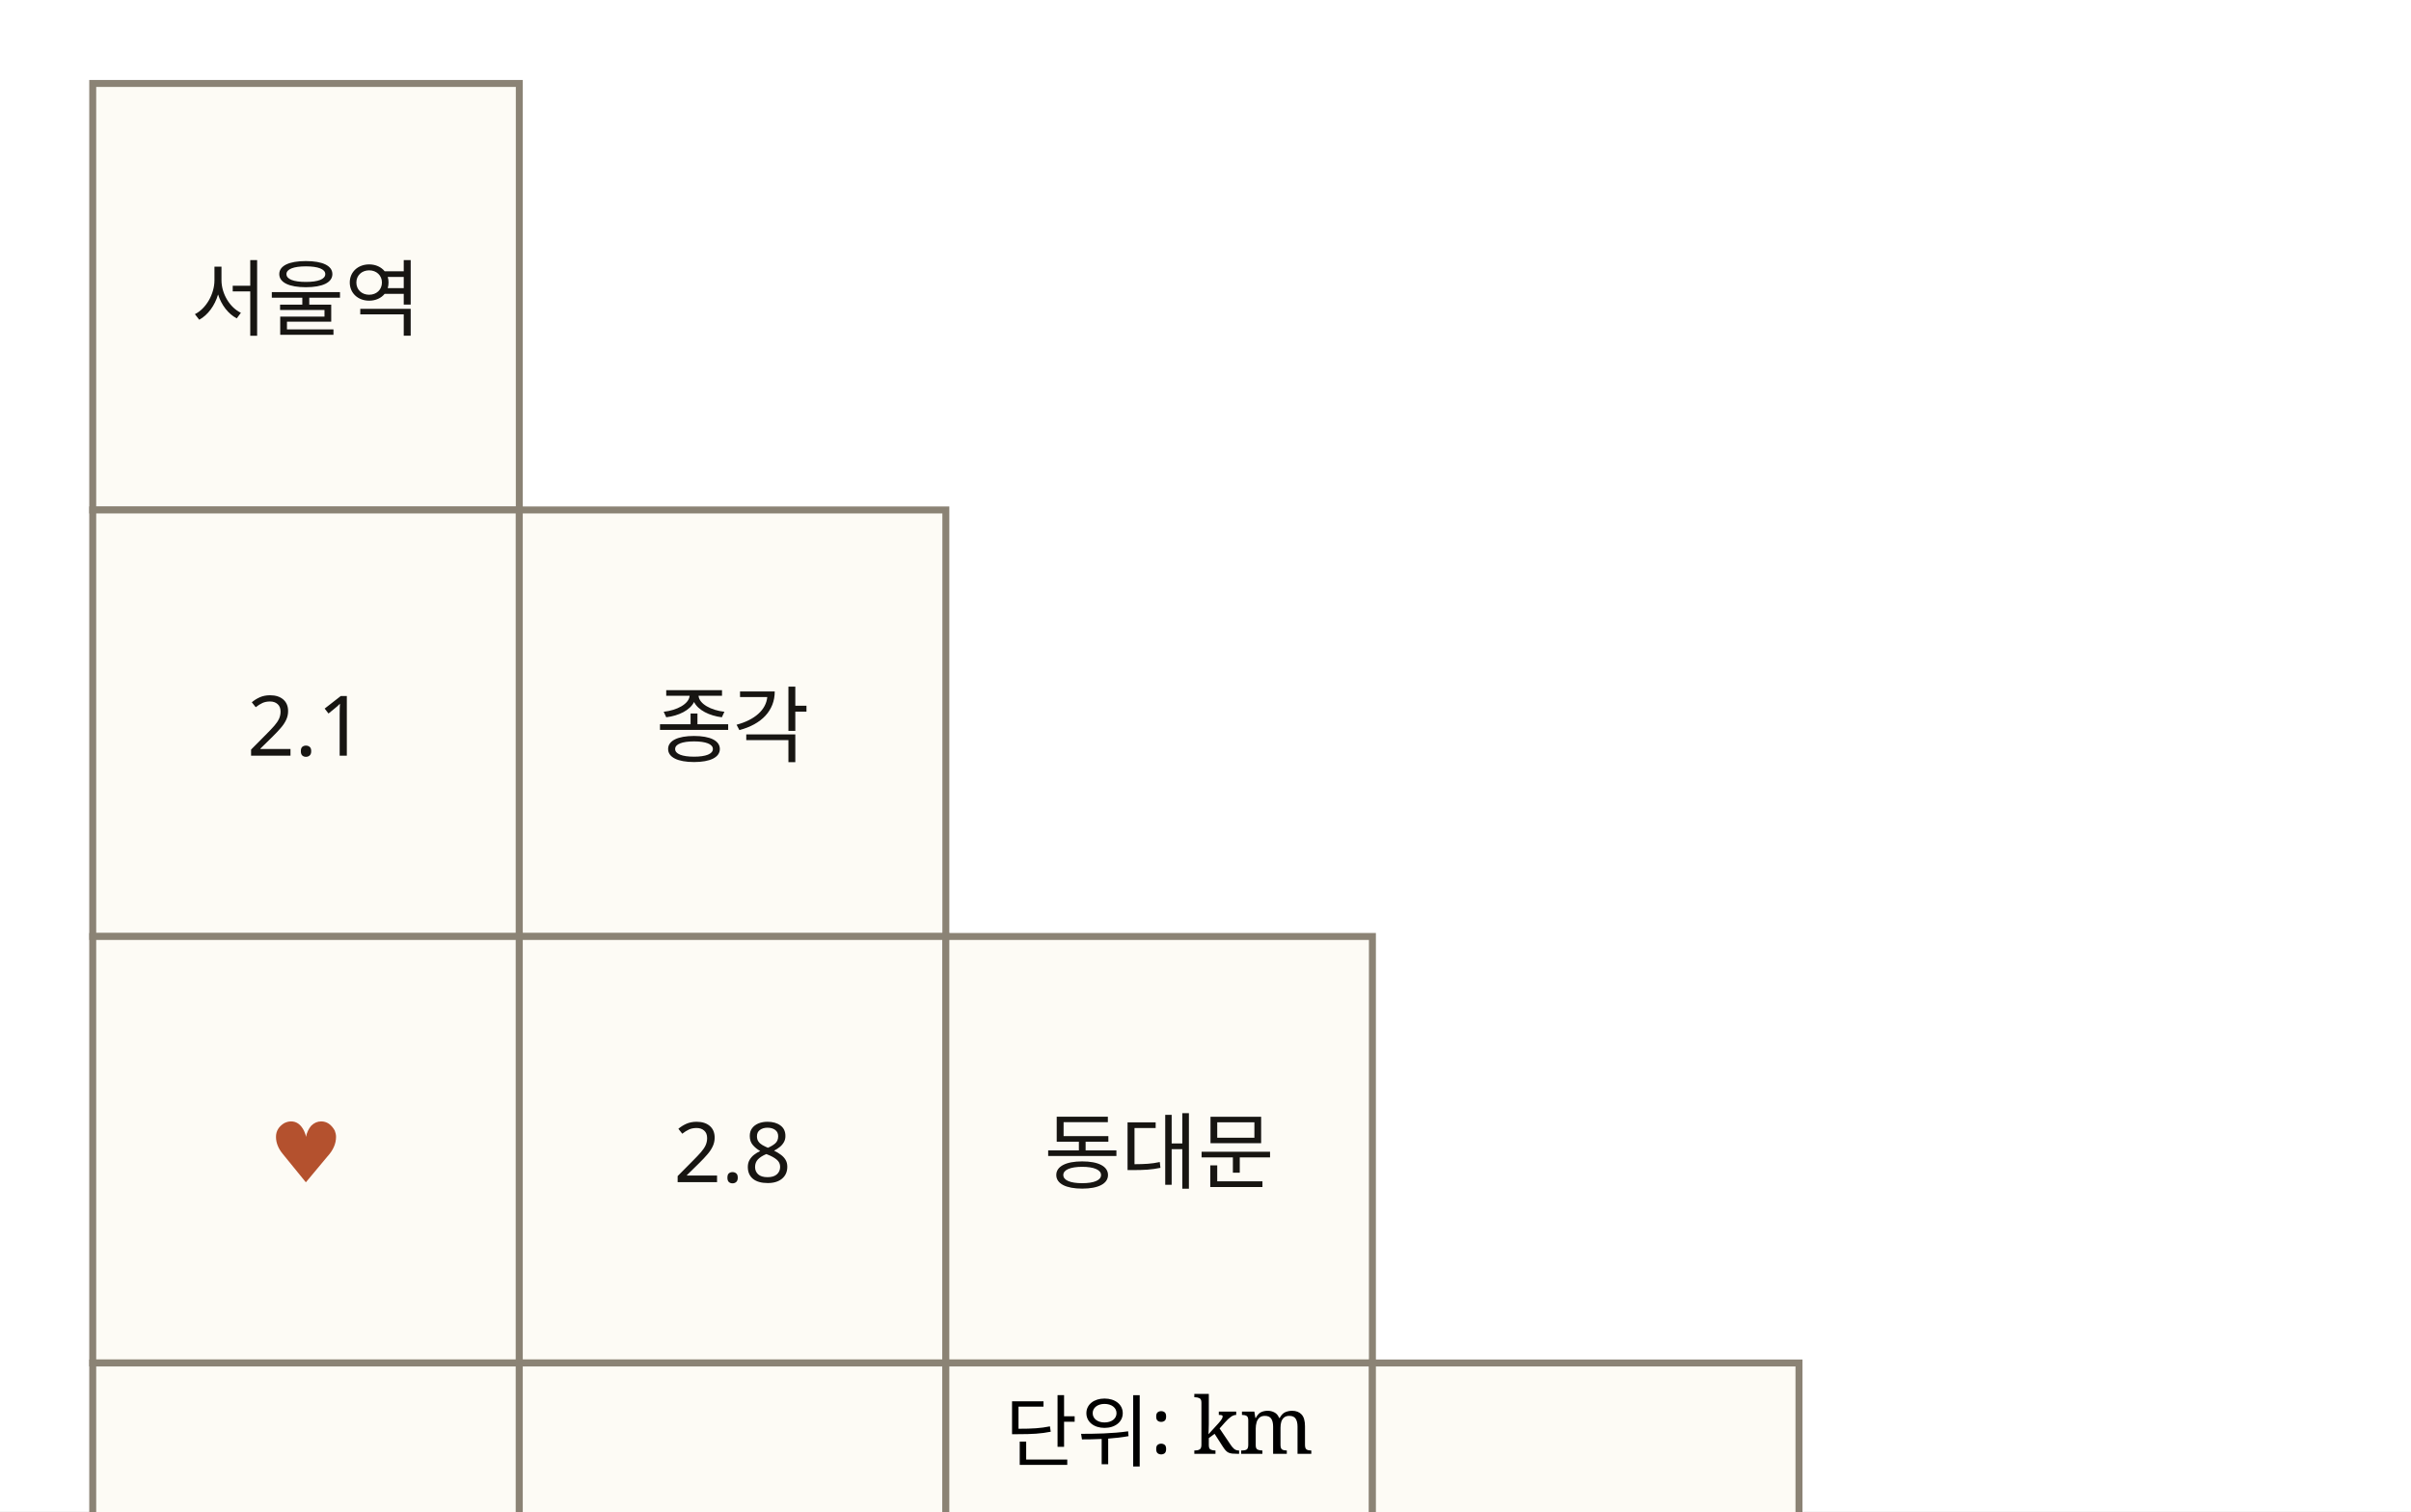
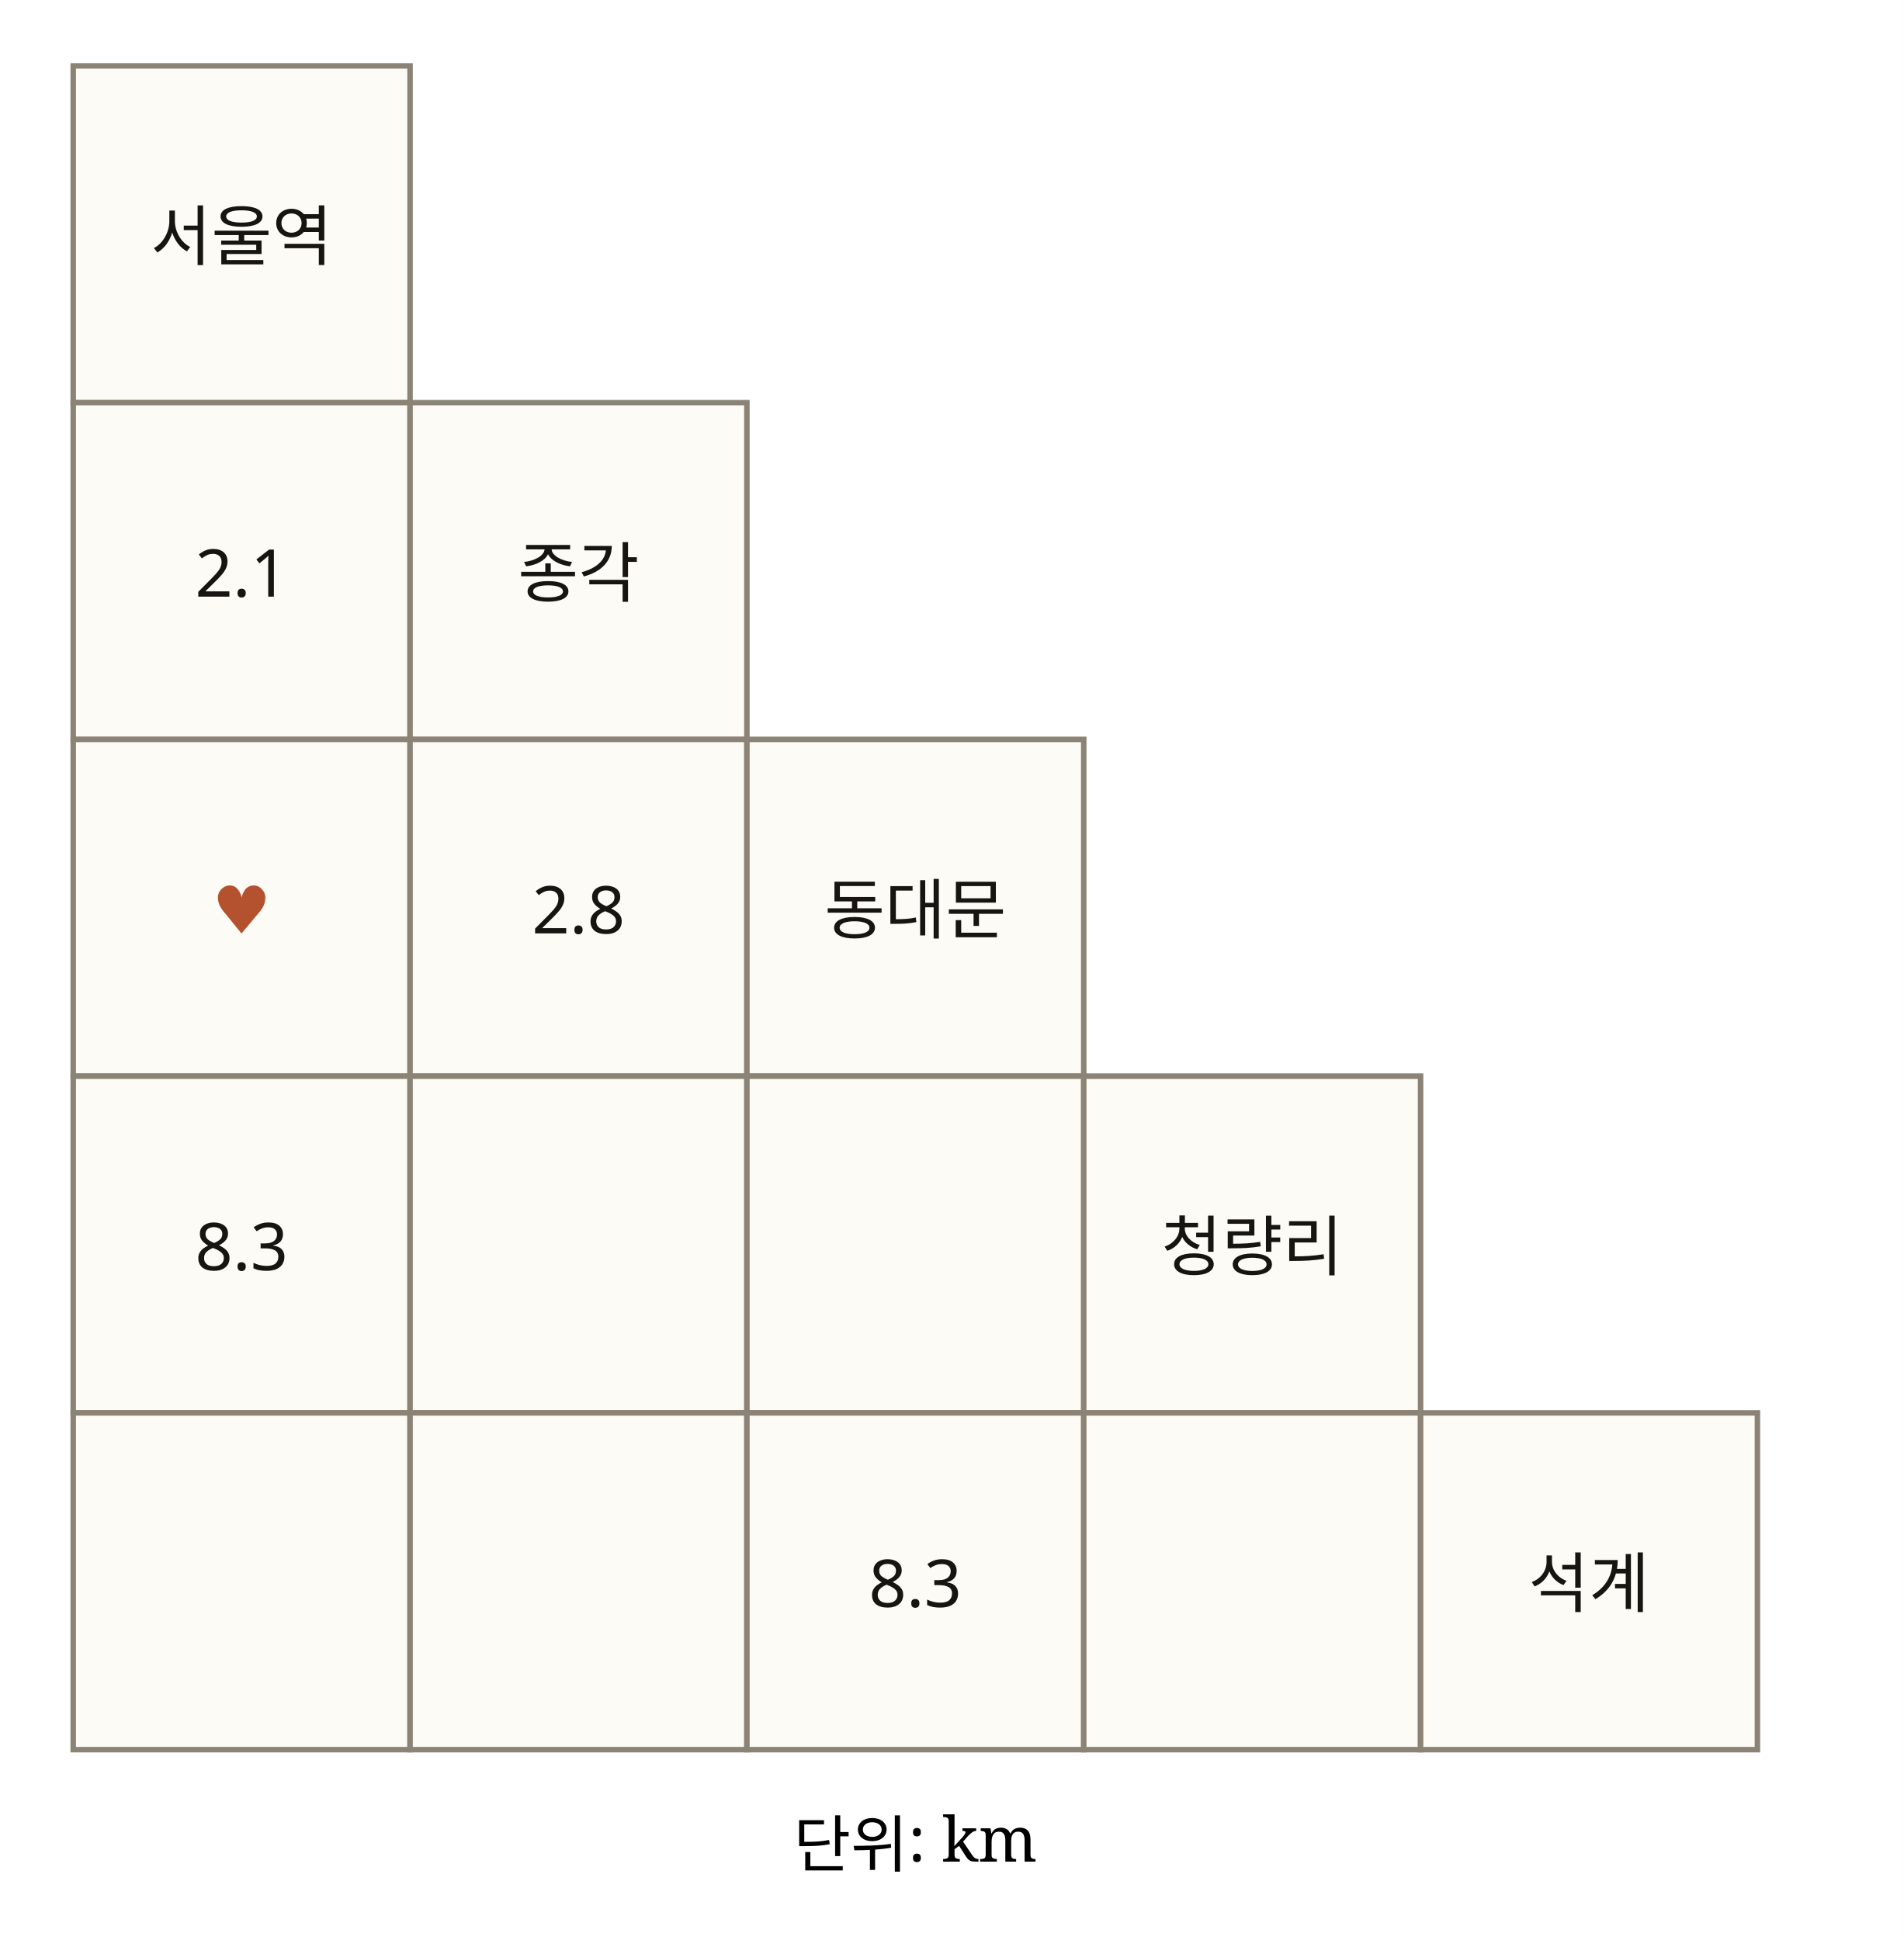
- <svg xmlns="http://www.w3.org/2000/svg" width="520" height="326" viewBox="0 0 520 326">
+ <svg xmlns="http://www.w3.org/2000/svg" width="520" height="530" viewBox="0 0 520 530">
  <rect width="100%" height="100%" fill="white" />
  <rect x="20" y="18" width="92" height="92" fill="#fdfbf5" stroke="#8b8375" stroke-width="1.5" />
  <text x="66.0" y="71.0" text-anchor="middle" font-family="sans-serif" font-size="18" fill="#171512">서울역</text>
  <rect x="20" y="110" width="92" height="92" fill="#fdfbf5" stroke="#8b8375" stroke-width="1.5" />
  <text x="66.0" y="163.0" text-anchor="middle" font-family="sans-serif" font-size="18" fill="#171512">2.1</text>
  <rect x="112" y="110" width="92" height="92" fill="#fdfbf5" stroke="#8b8375" stroke-width="1.5" />
  <text x="158.0" y="163.0" text-anchor="middle" font-family="sans-serif" font-size="18" fill="#171512">종각</text>
  <rect x="20" y="202" width="92" height="92" fill="#fdfbf5" stroke="#8b8375" stroke-width="1.5" />
  <text x="66.0" y="255.0" text-anchor="middle" font-family="sans-serif" font-size="18" fill="#b4512e">♥</text>
  <rect x="112" y="202" width="92" height="92" fill="#fdfbf5" stroke="#8b8375" stroke-width="1.5" />
  <text x="158.0" y="255.0" text-anchor="middle" font-family="sans-serif" font-size="18" fill="#171512">2.8</text>
  <rect x="204" y="202" width="92" height="92" fill="#fdfbf5" stroke="#8b8375" stroke-width="1.5" />
  <text x="250.0" y="255.0" text-anchor="middle" font-family="sans-serif" font-size="18" fill="#171512">동대문</text>
  <rect x="20" y="294" width="92" height="92" fill="#fdfbf5" stroke="#8b8375" stroke-width="1.5" />
  <text x="66.0" y="347.0" text-anchor="middle" font-family="sans-serif" font-size="18" fill="#171512">8.3</text>
  <rect x="112" y="294" width="92" height="92" fill="#fdfbf5" stroke="#8b8375" stroke-width="1.5" />
  <text x="158.0" y="347.0" text-anchor="middle" font-family="sans-serif" font-size="18" fill="#171512" />
  <rect x="204" y="294" width="92" height="92" fill="#fdfbf5" stroke="#8b8375" stroke-width="1.5" />
  <text x="250.0" y="347.0" text-anchor="middle" font-family="sans-serif" font-size="18" fill="#171512" />
  <rect x="296" y="294" width="92" height="92" fill="#fdfbf5" stroke="#8b8375" stroke-width="1.5" />
  <text x="342.0" y="347.0" text-anchor="middle" font-family="sans-serif" font-size="18" fill="#171512">청량리</text>
  <rect x="20" y="386" width="92" height="92" fill="#fdfbf5" stroke="#8b8375" stroke-width="1.5" />
  <text x="66.0" y="439.0" text-anchor="middle" font-family="sans-serif" font-size="18" fill="#171512" />
  <rect x="112" y="386" width="92" height="92" fill="#fdfbf5" stroke="#8b8375" stroke-width="1.5" />
  <text x="158.0" y="439.0" text-anchor="middle" font-family="sans-serif" font-size="18" fill="#171512" />
  <rect x="204" y="386" width="92" height="92" fill="#fdfbf5" stroke="#8b8375" stroke-width="1.5" />
  <text x="250.0" y="439.0" text-anchor="middle" font-family="sans-serif" font-size="18" fill="#171512">8.3</text>
  <rect x="296" y="386" width="92" height="92" fill="#fdfbf5" stroke="#8b8375" stroke-width="1.5" />
  <text x="342.0" y="439.0" text-anchor="middle" font-family="sans-serif" font-size="18" fill="#171512" />
  <rect x="388" y="386" width="92" height="92" fill="#fdfbf5" stroke="#8b8375" stroke-width="1.5" />
  <text x="434.0" y="439.0" text-anchor="middle" font-family="sans-serif" font-size="18" fill="#171512">석계</text>
-   <text x="250" y="315" text-anchor="middle" font-family="serif" font-size="17">단위: km</text>
+   <text x="250" y="510" text-anchor="middle" font-family="serif" font-size="17">단위: km</text>
</svg>
